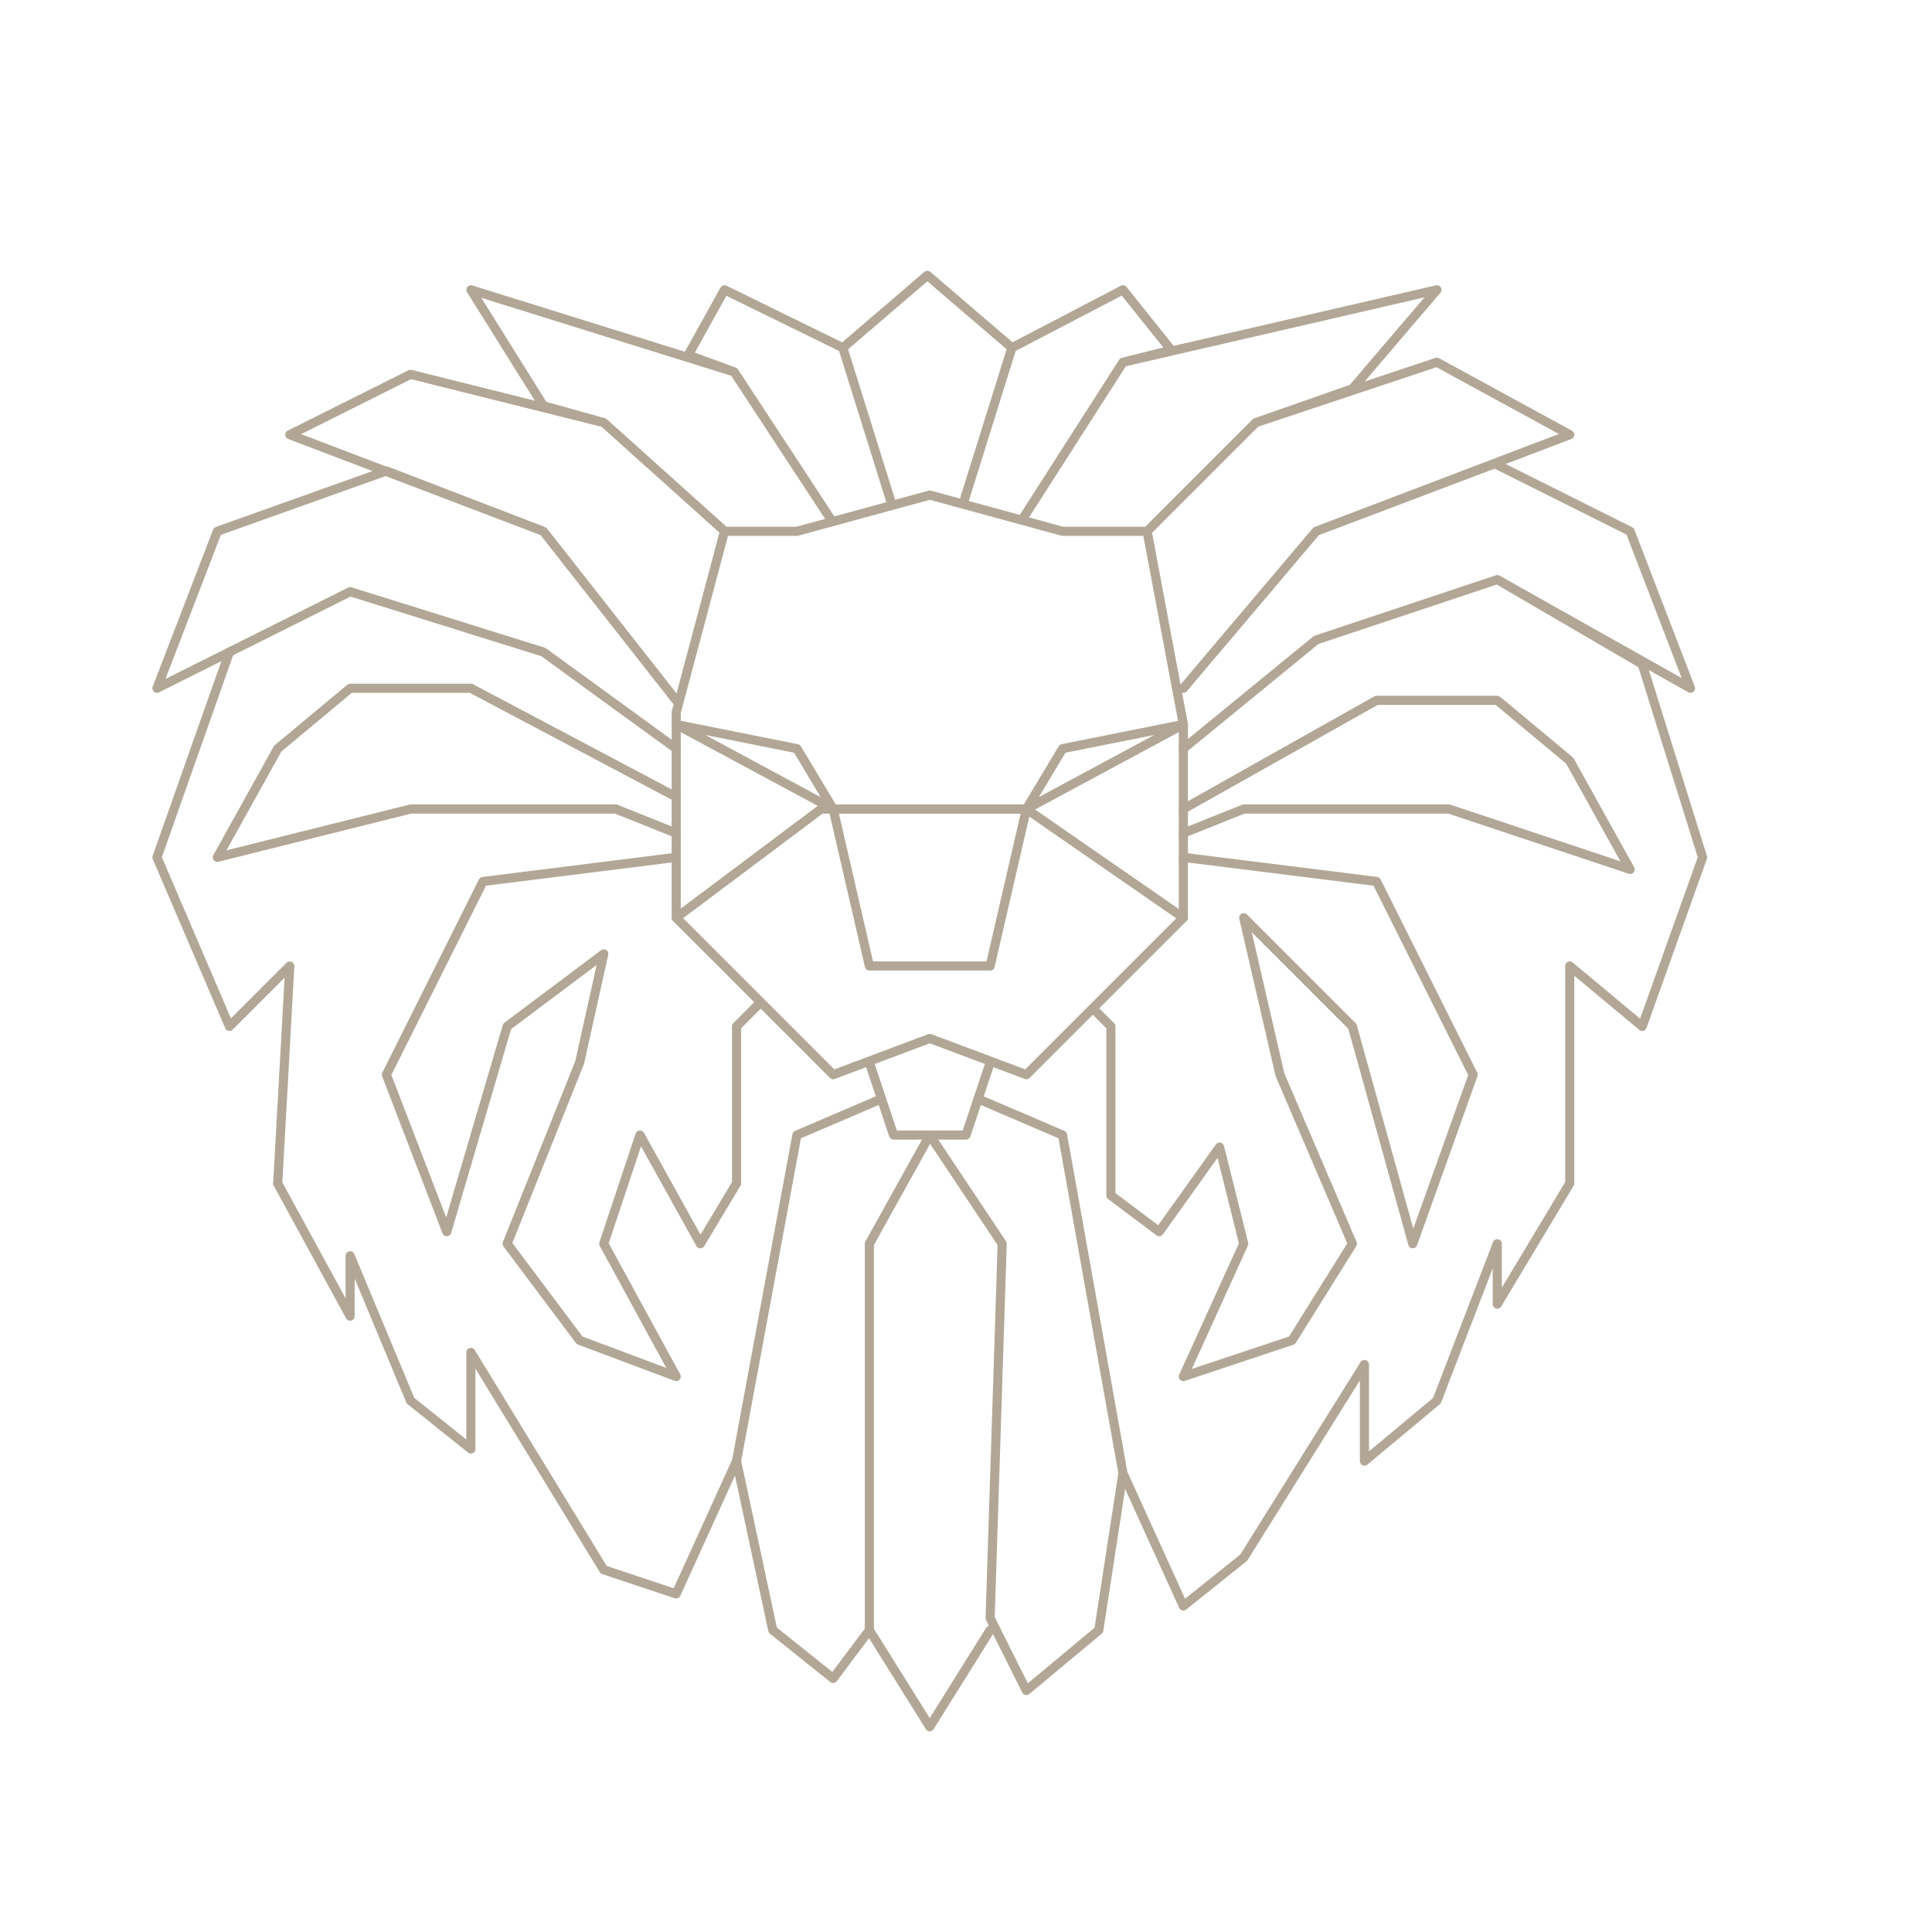
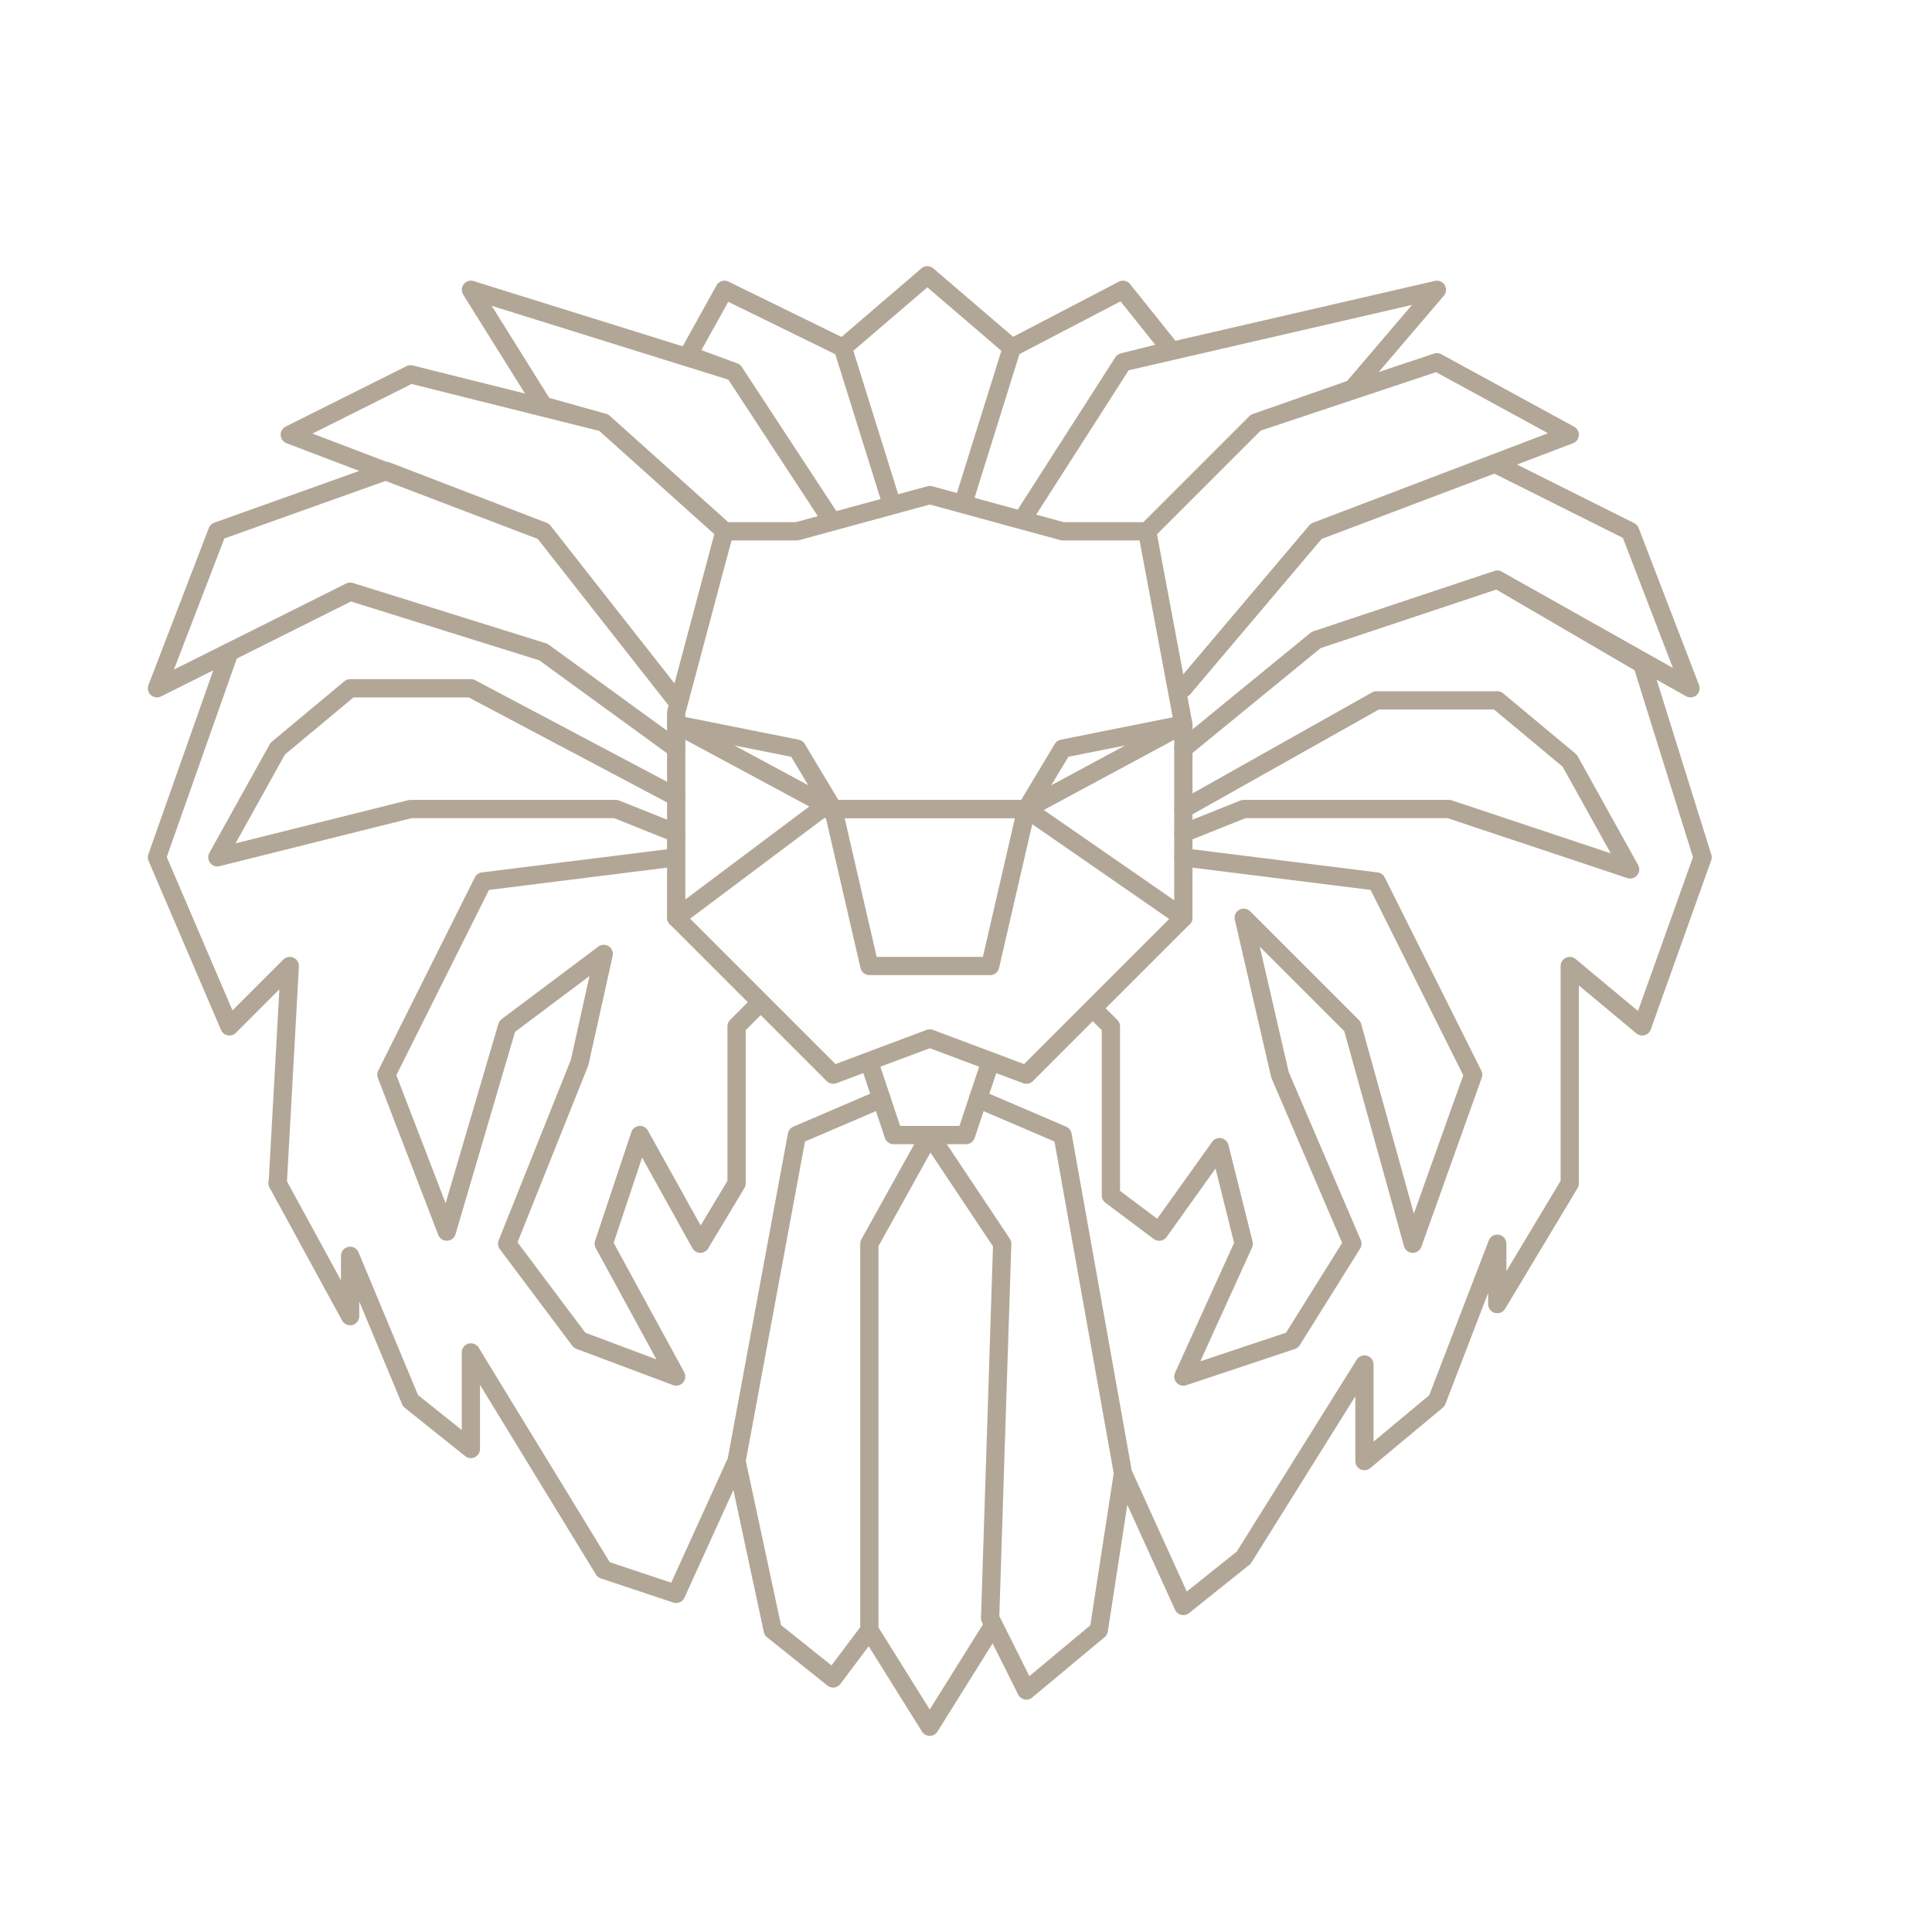
<svg xmlns="http://www.w3.org/2000/svg" width="800" height="800" viewBox="0 0 211.667 211.667" version="1.1" id="svg8">
  <defs id="defs2" />
  <g id="layer2" style="display:inline" />
-   <path style="display:inline;fill:none;stroke:#b2a796;stroke-linecap:round;stroke-linejoin:round;stroke-miterlimit:4;stroke-dasharray:none;stroke-opacity:1" d="M 74.083,82.021 59.531,71.438 38.365,64.823 17.198,75.406 23.812,58.208 42.333,51.594 59.531,58.208 74.083,76.729 59.531,58.208 31.75,47.625 44.979,41.01 66.146,46.302 79.11,57.944 66.146,46.302 59.531,44.45 51.594,31.75 80.433,40.746 91.017,56.885 80.433,40.746 75.406,38.894 l 3.969,-7.144 12.965,6.35 5.292,16.933 -5.292,-16.933 9.26,-7.938 9.26,7.938 -5.292,16.933 5.292,-16.933 12.171,-6.35 5.292,6.615 -5.292,1.323 -10.848,16.933 10.848,-16.933 34.396,-7.938 -9.26,10.848 -10.583,3.704 -11.906,11.906 11.906,-11.906 19.844,-6.615 14.552,7.938 L 144.198,58.208 129.646,75.406 144.198,58.208 163.777,50.8 l 14.817,7.408 6.615,17.198 -21.167,-11.906 -19.844,6.615 -14.552,11.906 14.552,-11.906 19.844,-6.615 15.875,9.26 6.615,21.167 -6.615,18.521 -7.938,-6.615 v 23.813 l -7.938,13.229 v -6.615 l -6.615,17.198 -7.938,6.615 v -10.583 l -13.229,21.167 -6.615,5.292 -6.615,-14.552 -6.615,-37.042 -9.26,-3.969 9.26,3.969 6.615,37.042 -2.646,17.198 -7.938,6.615 -3.969,-7.938 1.323,-41.01 -7.938,-11.906 -6.615,11.906 v 42.333 l 6.615,10.583 6.615,-10.583 -6.615,10.583 -6.615,-10.583 -3.969,5.292 -6.615,-5.292 -3.969,-18.521 6.615,-35.719 9.26,-3.969 -9.26,3.969 -6.615,35.719 -6.615,14.552 -7.938,-2.646 -14.552,-23.812 V 158.75 l -6.615,-5.292 -6.615,-15.875 v 6.615 l -7.938,-14.552" id="path902" />
-   <path style="display:inline;fill:none;stroke:#b2a796;stroke-linecap:round;stroke-linejoin:round;stroke-miterlimit:4;stroke-dasharray:none;stroke-opacity:1" d="m 25.135,71.438 -7.938,22.49 7.938,18.521 6.615,-6.615 -1.323,23.813" id="path904" />
-   <path style="display:inline;fill:none;stroke:#b2a796;stroke-linecap:round;stroke-linejoin:round;stroke-miterlimit:4;stroke-dasharray:none;stroke-opacity:1" d="M 74.083,87.313 51.594,75.406 h -13.229 l -7.938,6.615 -6.615,11.906 21.167,-5.292 h 22.49 l 6.615,2.646" id="path906" />
-   <path style="display:inline;fill:none;stroke:#b2a796;stroke-linecap:round;stroke-linejoin:round;stroke-miterlimit:4;stroke-dasharray:none;stroke-opacity:1" d="m 74.083,93.927 -21.167,2.646 -10.583,21.167 6.615,17.198 6.615,-22.49 10.583,-7.938 -2.646,11.906 -7.938,19.844 7.938,10.583 10.583,3.969 -7.938,-14.552 3.969,-11.906 6.615,11.906 3.969,-6.615 v -17.198 l 2.646,-2.646 -9.26,-9.26 V 78.052 l 5.292,-19.844 h 7.938 l 14.552,-3.969 14.552,3.969 h 9.26 l 3.969,21.167 v 21.167 l -13.229,13.229 -3.969,3.969 -10.583,-3.969 -10.583,3.969 -5.292,-5.292 -2.646,-2.646" id="path910" />
-   <path style="display:inline;fill:none;stroke:#b2a796;stroke-linecap:round;stroke-linejoin:round;stroke-miterlimit:4;stroke-dasharray:none;stroke-opacity:1" d="m 95.25,116.417 2.646,7.938 h 7.938 l 2.646,-7.938" id="path912" />
-   <path style="display:inline;fill:none;stroke:#b2a796;stroke-linecap:round;stroke-linejoin:round;stroke-miterlimit:4;stroke-dasharray:none;stroke-opacity:1" d="m 91.281,88.635 -3.969,-6.615 -13.229,-2.646 17.198,9.26 H 112.448 l 17.198,-9.26 -13.229,2.646 -3.969,6.615 -3.969,17.198 H 95.25 Z" id="path914" />
-   <path style="display:inline;fill:none;stroke:#b2a796;stroke-linecap:round;stroke-linejoin:round;stroke-miterlimit:4;stroke-dasharray:none;stroke-opacity:1" d="m 74.083,100.542 15.875,-11.906 H 112.448 l 17.198,11.906" id="path916" />
-   <path style="display:inline;fill:none;stroke:#b2a796;stroke-linecap:round;stroke-linejoin:round;stroke-miterlimit:4;stroke-dasharray:none;stroke-opacity:1" d="M 129.646,88.635 150.812,76.729 h 13.229 l 7.938,6.615 6.615,11.906 -19.844,-6.615 h -22.49 l -6.615,2.646" id="path918" />
-   <path style="display:inline;fill:none;stroke:#b2a796;stroke-linecap:round;stroke-linejoin:round;stroke-miterlimit:4;stroke-dasharray:none;stroke-opacity:1" d="m 129.646,93.927 21.167,2.646 10.583,21.167 -6.615,18.521 -6.615,-23.812 -11.906,-11.906 3.969,17.198 7.938,18.521 -6.615,10.583 -11.906,3.969 6.615,-14.552 -2.646,-10.583 -6.615,9.26 -5.292,-3.969 v -18.521 l -1.587,-1.587" id="path920" />
+   <path style="display:inline;fill:none;stroke:#b2a796;stroke-linecap:round;stroke-linejoin:round;stroke-miterlimit:4;stroke-dasharray:none;stroke-opacity:1;stroke-width:2" d="M 74.083,82.021 59.531,71.438 38.365,64.823 17.198,75.406 23.812,58.208 42.333,51.594 59.531,58.208 74.083,76.729 59.531,58.208 31.75,47.625 44.979,41.01 66.146,46.302 79.11,57.944 66.146,46.302 59.531,44.45 51.594,31.75 80.433,40.746 91.017,56.885 80.433,40.746 75.406,38.894 l 3.969,-7.144 12.965,6.35 5.292,16.933 -5.292,-16.933 9.26,-7.938 9.26,7.938 -5.292,16.933 5.292,-16.933 12.171,-6.35 5.292,6.615 -5.292,1.323 -10.848,16.933 10.848,-16.933 34.396,-7.938 -9.26,10.848 -10.583,3.704 -11.906,11.906 11.906,-11.906 19.844,-6.615 14.552,7.938 L 144.198,58.208 129.646,75.406 144.198,58.208 163.777,50.8 l 14.817,7.408 6.615,17.198 -21.167,-11.906 -19.844,6.615 -14.552,11.906 14.552,-11.906 19.844,-6.615 15.875,9.26 6.615,21.167 -6.615,18.521 -7.938,-6.615 v 23.813 l -7.938,13.229 v -6.615 l -6.615,17.198 -7.938,6.615 v -10.583 l -13.229,21.167 -6.615,5.292 -6.615,-14.552 -6.615,-37.042 -9.26,-3.969 9.26,3.969 6.615,37.042 -2.646,17.198 -7.938,6.615 -3.969,-7.938 1.323,-41.01 -7.938,-11.906 -6.615,11.906 v 42.333 l 6.615,10.583 6.615,-10.583 -6.615,10.583 -6.615,-10.583 -3.969,5.292 -6.615,-5.292 -3.969,-18.521 6.615,-35.719 9.26,-3.969 -9.26,3.969 -6.615,35.719 -6.615,14.552 -7.938,-2.646 -14.552,-23.812 V 158.75 l -6.615,-5.292 -6.615,-15.875 v 6.615 l -7.938,-14.552" id="path902" />
+   <path style="display:inline;fill:none;stroke:#b2a796;stroke-linecap:round;stroke-linejoin:round;stroke-miterlimit:4;stroke-dasharray:none;stroke-opacity:1;stroke-width:2" d="m 25.135,71.438 -7.938,22.49 7.938,18.521 6.615,-6.615 -1.323,23.813" id="path904" />
+   <path style="display:inline;fill:none;stroke:#b2a796;stroke-linecap:round;stroke-linejoin:round;stroke-miterlimit:4;stroke-dasharray:none;stroke-opacity:1;stroke-width:2" d="M 74.083,87.313 51.594,75.406 h -13.229 l -7.938,6.615 -6.615,11.906 21.167,-5.292 h 22.49 l 6.615,2.646" id="path906" />
+   <path style="display:inline;fill:none;stroke:#b2a796;stroke-linecap:round;stroke-linejoin:round;stroke-miterlimit:4;stroke-dasharray:none;stroke-opacity:1;stroke-width:2" d="m 74.083,93.927 -21.167,2.646 -10.583,21.167 6.615,17.198 6.615,-22.49 10.583,-7.938 -2.646,11.906 -7.938,19.844 7.938,10.583 10.583,3.969 -7.938,-14.552 3.969,-11.906 6.615,11.906 3.969,-6.615 v -17.198 l 2.646,-2.646 -9.26,-9.26 V 78.052 l 5.292,-19.844 h 7.938 l 14.552,-3.969 14.552,3.969 h 9.26 l 3.969,21.167 v 21.167 l -13.229,13.229 -3.969,3.969 -10.583,-3.969 -10.583,3.969 -5.292,-5.292 -2.646,-2.646" id="path910" />
+   <path style="display:inline;fill:none;stroke:#b2a796;stroke-linecap:round;stroke-linejoin:round;stroke-miterlimit:4;stroke-dasharray:none;stroke-opacity:1;stroke-width:2" d="m 95.25,116.417 2.646,7.938 h 7.938 l 2.646,-7.938" id="path912" />
+   <path style="display:inline;fill:none;stroke:#b2a796;stroke-linecap:round;stroke-linejoin:round;stroke-miterlimit:4;stroke-dasharray:none;stroke-opacity:1;stroke-width:2" d="m 91.281,88.635 -3.969,-6.615 -13.229,-2.646 17.198,9.26 H 112.448 l 17.198,-9.26 -13.229,2.646 -3.969,6.615 -3.969,17.198 H 95.25 Z" id="path914" />
+   <path style="display:inline;fill:none;stroke:#b2a796;stroke-linecap:round;stroke-linejoin:round;stroke-miterlimit:4;stroke-dasharray:none;stroke-opacity:1;stroke-width:2" d="m 74.083,100.542 15.875,-11.906 H 112.448 l 17.198,11.906" id="path916" />
+   <path style="display:inline;fill:none;stroke:#b2a796;stroke-linecap:round;stroke-linejoin:round;stroke-miterlimit:4;stroke-dasharray:none;stroke-opacity:1;stroke-width:2" d="M 129.646,88.635 150.812,76.729 h 13.229 l 7.938,6.615 6.615,11.906 -19.844,-6.615 h -22.49 l -6.615,2.646" id="path918" />
+   <path style="display:inline;fill:none;stroke:#b2a796;stroke-linecap:round;stroke-linejoin:round;stroke-miterlimit:4;stroke-dasharray:none;stroke-opacity:1;stroke-width:2" d="m 129.646,93.927 21.167,2.646 10.583,21.167 -6.615,18.521 -6.615,-23.812 -11.906,-11.906 3.969,17.198 7.938,18.521 -6.615,10.583 -11.906,3.969 6.615,-14.552 -2.646,-10.583 -6.615,9.26 -5.292,-3.969 v -18.521 l -1.587,-1.587" id="path920" />
</svg>
